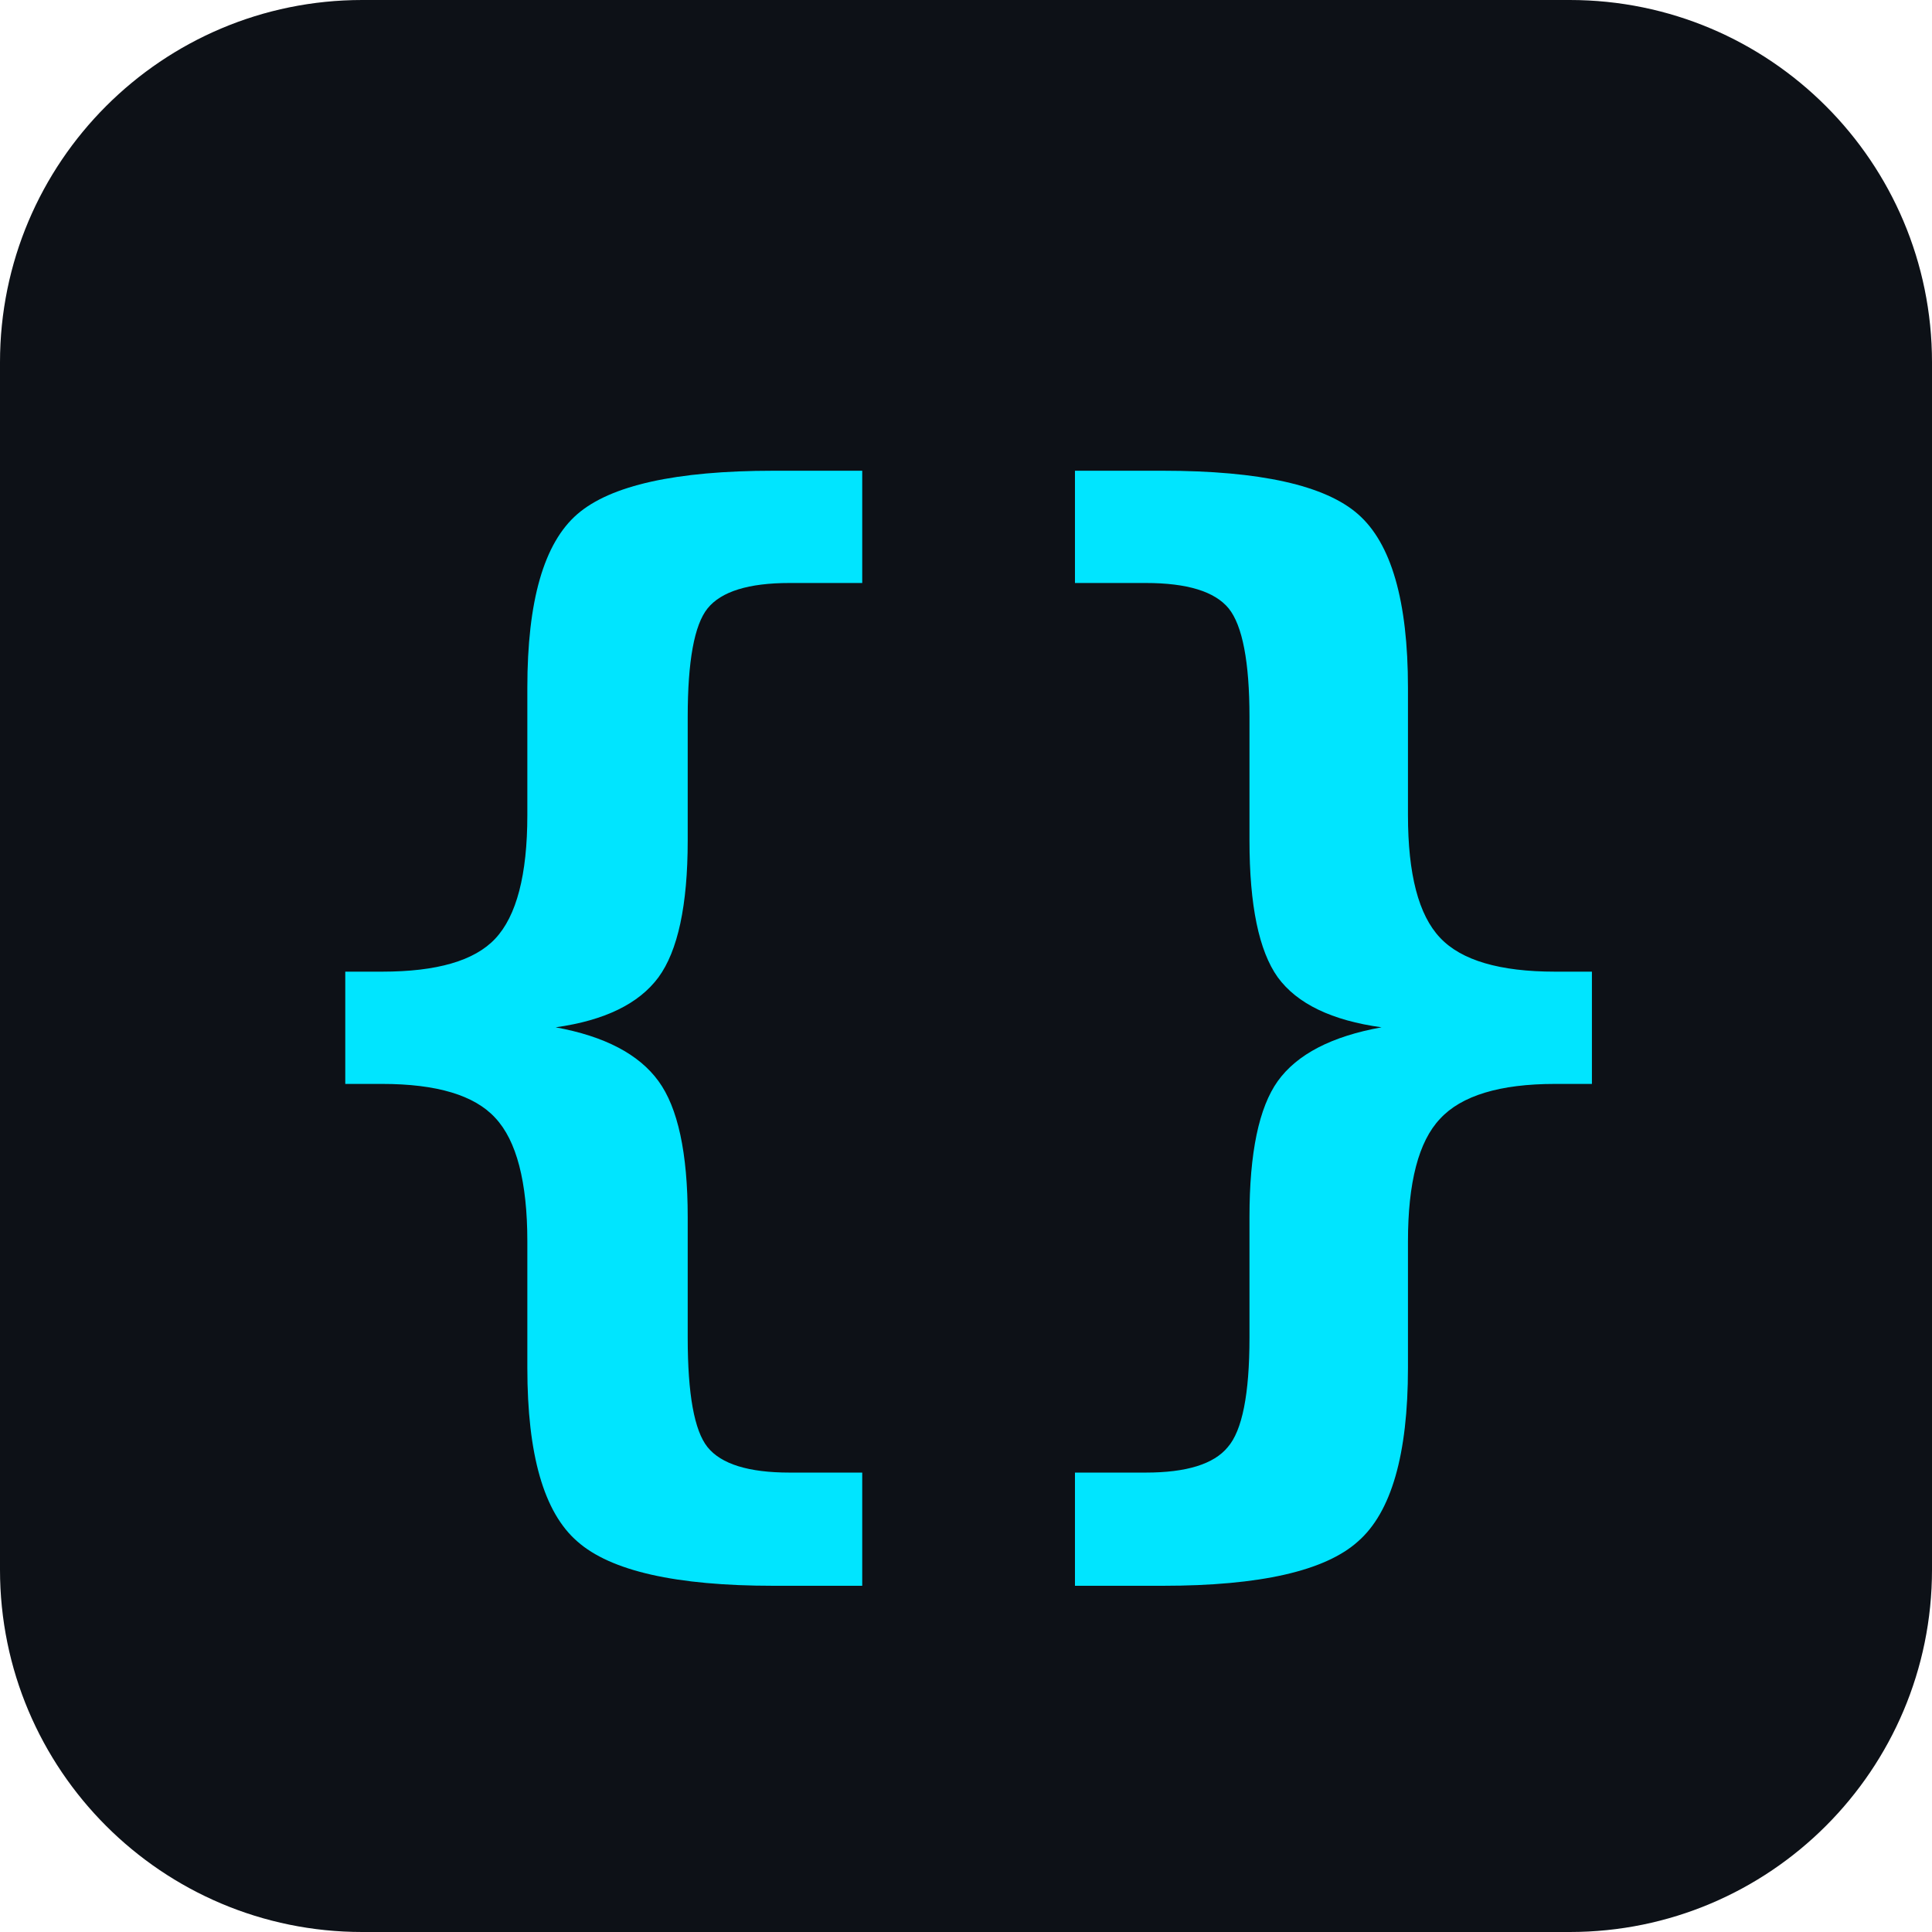
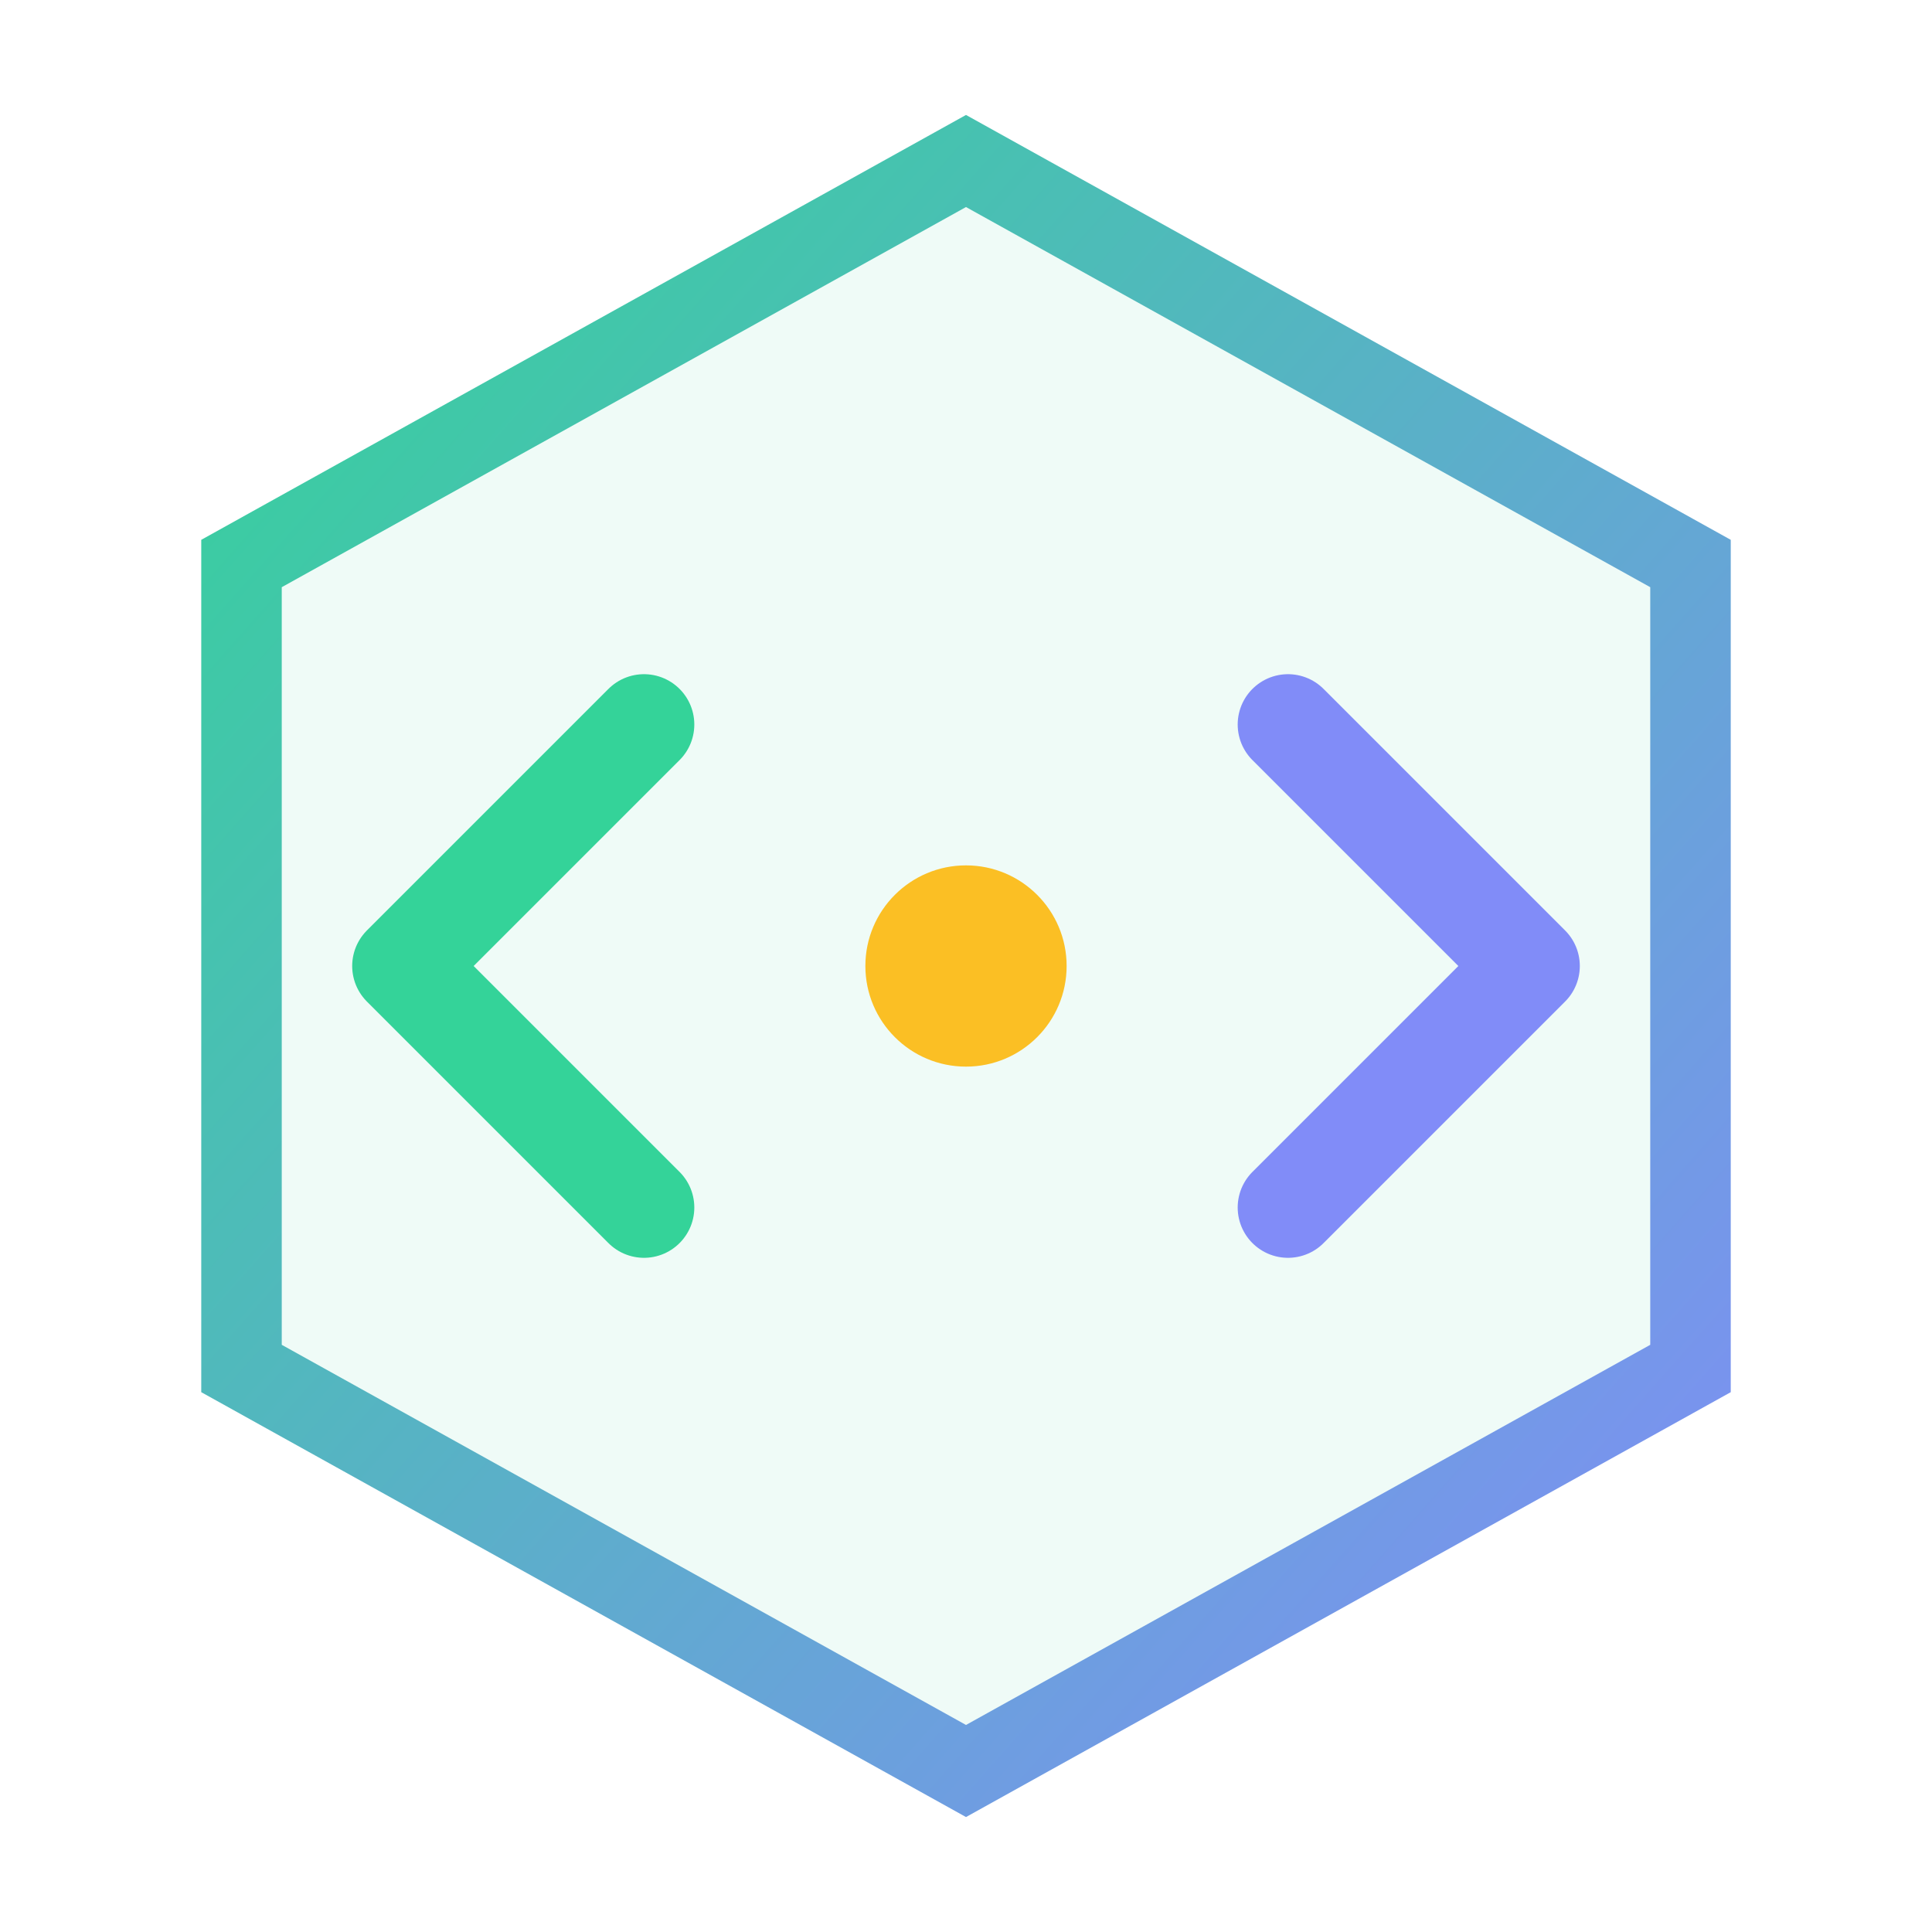
- <svg xmlns="http://www.w3.org/2000/svg" viewBox="0 0 32 32">
-   <rect width="32" height="32" rx="6" fill="#0d1117" />
-   <text x="4" y="23" font-family="monospace" font-size="20" font-weight="bold" fill="#00e5ff">{}</text>
+ <svg xmlns="http://www.w3.org/2000/svg" viewBox="0 0 48 48" fill="none">
+   <defs>
+     <linearGradient id="g1" x1="0%" y1="0%" x2="100%" y2="100%">
+       <stop offset="0%" stop-color="#34d399" />
+       <stop offset="100%" stop-color="#818cf8" />
+     </linearGradient>
+   </defs>
+   <path d="M24 4 L42 14 L42 34 L24 44 L6 34 L6 14 Z" stroke="url(#g1)" stroke-width="2" fill="rgba(52,211,153,0.08)" />
+   <path d="M16 18 L10 24 L16 30" stroke="#34d399" stroke-width="2.5" stroke-linecap="round" stroke-linejoin="round" />
+   <path d="M32 18 L38 24 L32 30" stroke="#818cf8" stroke-width="2.5" stroke-linecap="round" stroke-linejoin="round" />
+   <circle cx="24" cy="24" r="2.5" fill="#fbbf24" />
</svg>
